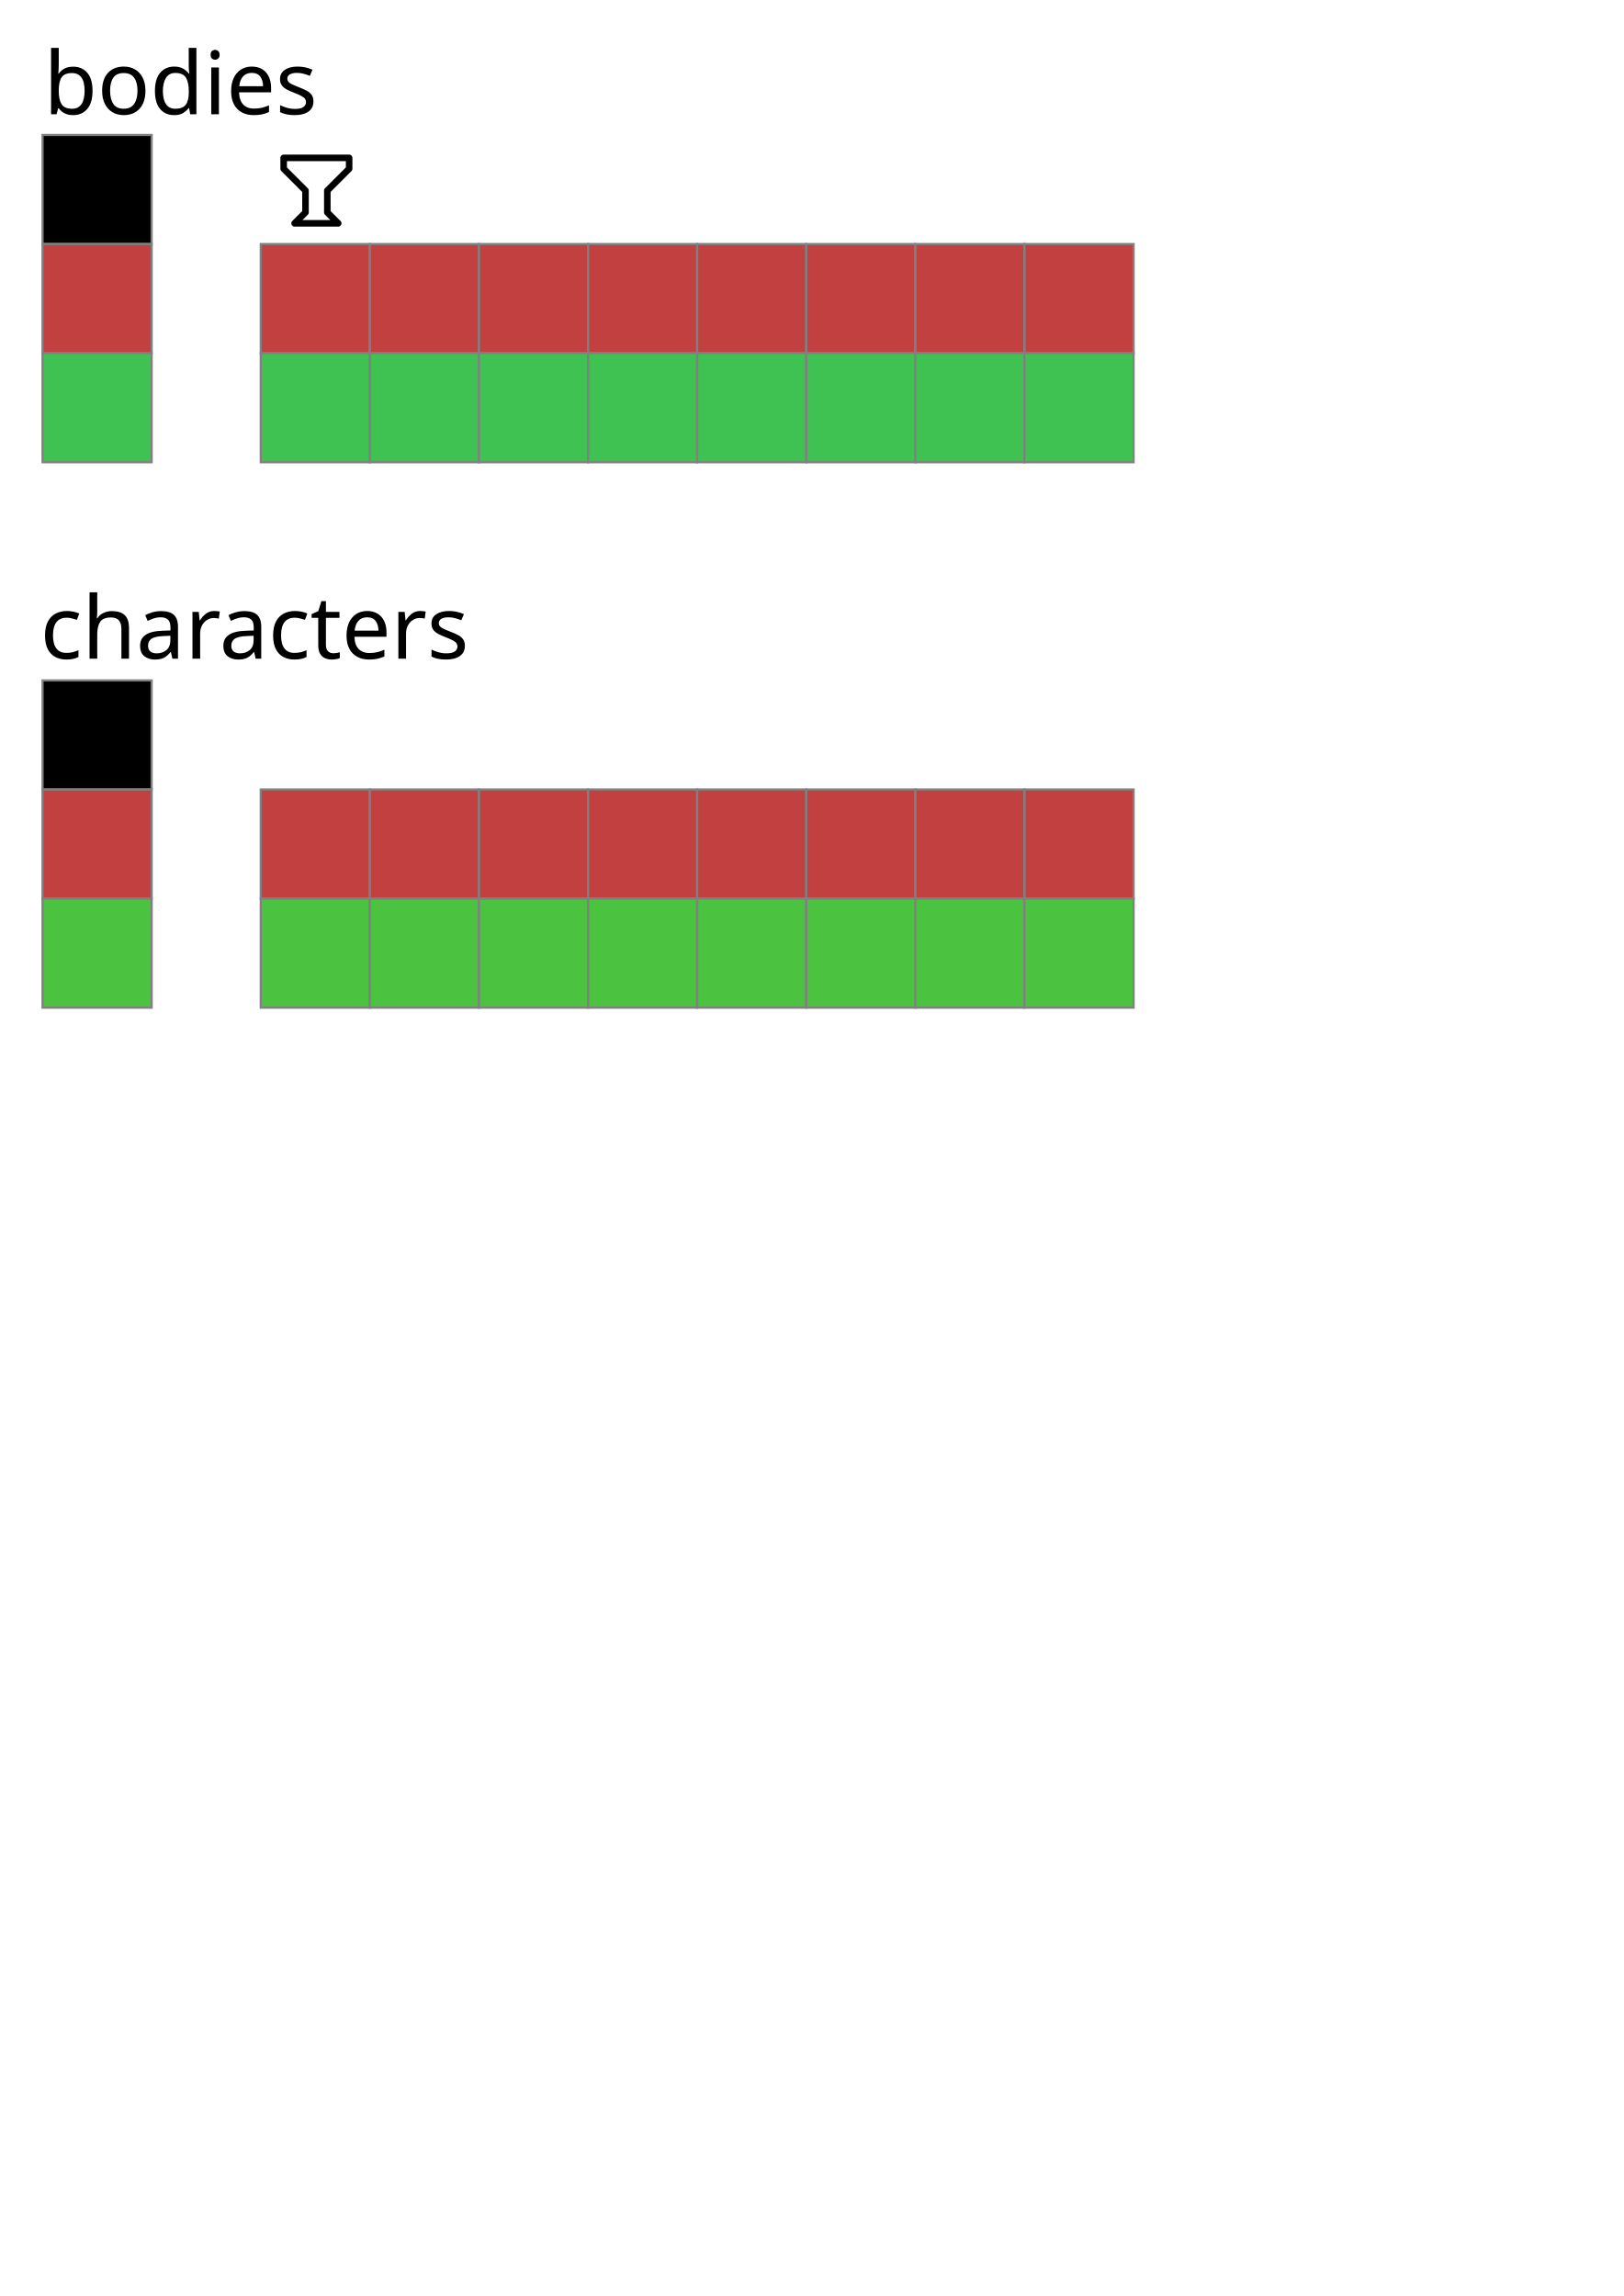
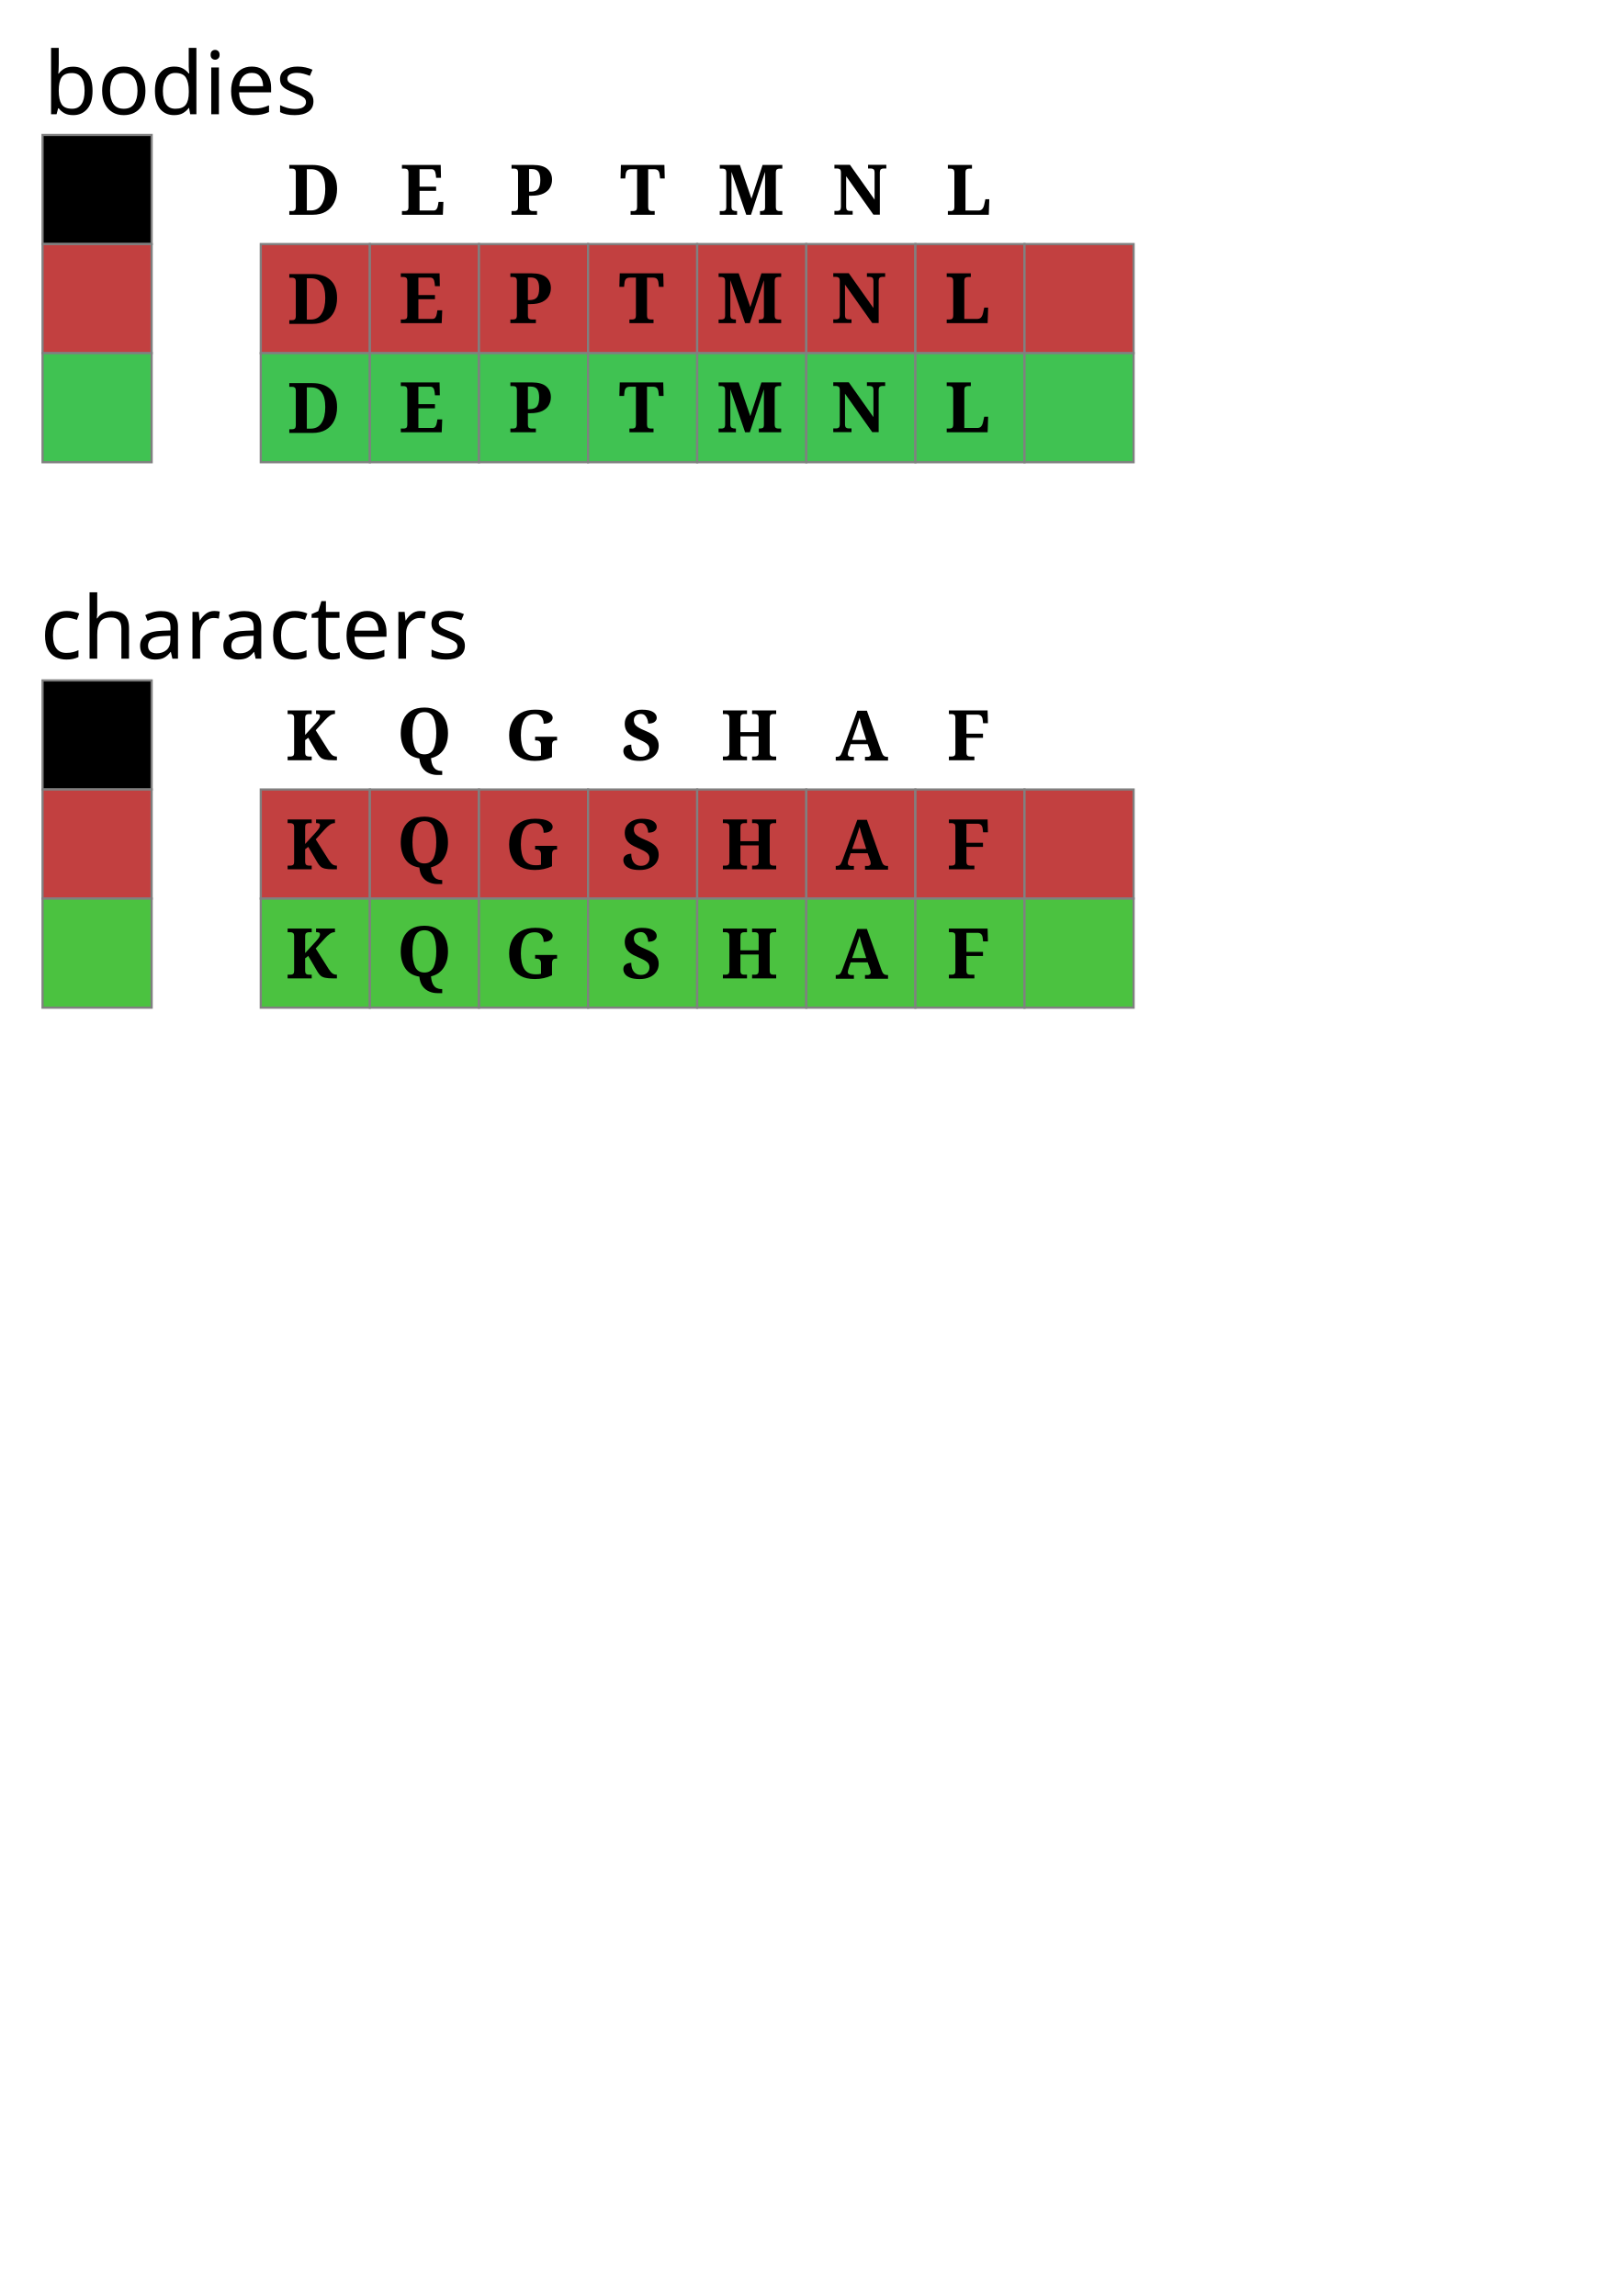
<svg xmlns="http://www.w3.org/2000/svg" xmlns:xlink="http://www.w3.org/1999/xlink" width="744.094" height="1052.362" id="svg3165" version="1.1">
  <defs id="defs3167" />
  <g id="layer1">
    <rect style="fill-opacity:1;stroke:#808080;stroke-width:1;stroke-miterlimit:4;stroke-opacity:1;stroke-dasharray:none" id="rect4163" width="50" height="50" x="19.5" y="61.862" />
    <use x="0" y="0" xlink:href="#rect4163" transform="translate(0,50)" id="use4167" style="fill:#c24040;fill-opacity:1;stroke-width:1;stroke-miterlimit:4;stroke-dasharray:none" width="744.094" height="1052.362" />
    <use x="0" y="0" xlink:href="#rect4163" transform="translate(0,100)" id="use4169" style="fill:#40c252;fill-opacity:1;stroke-width:1;stroke-miterlimit:4;stroke-dasharray:none" width="744.094" height="1052.362" />
    <rect style="fill-opacity:1;stroke:#808080;stroke-width:1;stroke-miterlimit:4;stroke-opacity:1;stroke-dasharray:none" id="rect4185" width="50" height="50" x="19.5" y="311.862" />
    <use x="0" y="0" xlink:href="#rect4185" transform="translate(0,50)" id="use4189" style="fill:#c24040;fill-opacity:1" width="744.094" height="1052.362" />
    <use x="0" y="0" xlink:href="#rect4185" transform="translate(0,100)" id="use4191" style="fill:#4bc240;fill-opacity:1" width="744.094" height="1052.362" />
    <use x="0" y="0" xlink:href="#use4167" transform="translate(100,2.9e-7)" id="use4197" width="744.094" height="1052.362" style="stroke-width:1;stroke-miterlimit:4;stroke-dasharray:none" />
    <use x="0" y="0" xlink:href="#use4167" transform="translate(150,2.9e-7)" id="use4199" width="744.094" height="1052.362" style="stroke-width:1;stroke-miterlimit:4;stroke-dasharray:none" />
    <use x="0" y="0" xlink:href="#use4167" transform="translate(200,2.9e-7)" id="use4201" width="744.094" height="1052.362" style="stroke-width:1;stroke-miterlimit:4;stroke-dasharray:none" />
    <use x="0" y="0" xlink:href="#use4167" transform="translate(250,2.9e-7)" id="use4203" width="744.094" height="1052.362" style="stroke-width:1;stroke-miterlimit:4;stroke-dasharray:none" />
    <use x="0" y="0" xlink:href="#use4167" transform="translate(300,2.9e-7)" id="use4205" width="744.094" height="1052.362" style="stroke-width:1;stroke-miterlimit:4;stroke-dasharray:none" />
    <use x="0" y="0" xlink:href="#use4167" transform="translate(350,2.9e-7)" id="use4207" width="744.094" height="1052.362" style="stroke-width:1;stroke-miterlimit:4;stroke-dasharray:none" />
    <use x="0" y="0" xlink:href="#use4167" transform="translate(400,2.9e-7)" id="use4209" width="744.094" height="1052.362" style="stroke-width:1;stroke-miterlimit:4;stroke-dasharray:none" />
    <use x="0" y="0" xlink:href="#use4167" transform="translate(450,2.9e-7)" id="use4211" width="744.094" height="1052.362" style="stroke-width:1;stroke-miterlimit:4;stroke-dasharray:none" />
    <use x="0" y="0" xlink:href="#use4169" transform="translate(100,2.9e-7)" id="use4217" width="744.094" height="1052.362" style="stroke-width:1;stroke-miterlimit:4;stroke-dasharray:none" />
    <use x="0" y="0" xlink:href="#use4169" transform="translate(150,2.9e-7)" id="use4219" width="744.094" height="1052.362" style="stroke-width:1;stroke-miterlimit:4;stroke-dasharray:none" />
    <use x="0" y="0" xlink:href="#use4169" transform="translate(200,2.9e-7)" id="use4221" width="744.094" height="1052.362" style="stroke-width:1;stroke-miterlimit:4;stroke-dasharray:none" />
    <use x="0" y="0" xlink:href="#use4169" transform="translate(250,2.9e-7)" id="use4223" width="744.094" height="1052.362" style="stroke-width:1;stroke-miterlimit:4;stroke-dasharray:none" />
    <use x="0" y="0" xlink:href="#use4169" transform="translate(300,2.9e-7)" id="use4225" width="744.094" height="1052.362" style="stroke-width:1;stroke-miterlimit:4;stroke-dasharray:none" />
    <use x="0" y="0" xlink:href="#use4169" transform="translate(350,2.9e-7)" id="use4227" width="744.094" height="1052.362" style="stroke-width:1;stroke-miterlimit:4;stroke-dasharray:none" />
    <use x="0" y="0" xlink:href="#use4169" transform="translate(400,2.9e-7)" id="use4229" width="744.094" height="1052.362" style="stroke-width:1;stroke-miterlimit:4;stroke-dasharray:none" />
    <use x="0" y="0" xlink:href="#use4169" transform="translate(450,2.9e-7)" id="use4231" width="744.094" height="1052.362" style="stroke-width:1;stroke-miterlimit:4;stroke-dasharray:none" />
    <use x="0" y="0" xlink:href="#use4189" transform="translate(100,-1.6101562e-6)" id="use4237" width="744.094" height="1052.362" />
    <use x="0" y="0" xlink:href="#use4189" transform="translate(150,-1.6101562e-6)" id="use4239" width="744.094" height="1052.362" />
    <use x="0" y="0" xlink:href="#use4189" transform="translate(200,-1.6101562e-6)" id="use4241" width="744.094" height="1052.362" />
    <use x="0" y="0" xlink:href="#use4189" transform="translate(250,-1.6101562e-6)" id="use4243" width="744.094" height="1052.362" />
    <use x="0" y="0" xlink:href="#use4189" transform="translate(300,-1.6101562e-6)" id="use4245" width="744.094" height="1052.362" />
    <use x="0" y="0" xlink:href="#use4189" transform="translate(350,-1.6101562e-6)" id="use4247" width="744.094" height="1052.362" />
    <use x="0" y="0" xlink:href="#use4189" transform="translate(400,-1.6101562e-6)" id="use4249" width="744.094" height="1052.362" />
    <use x="0" y="0" xlink:href="#use4189" transform="translate(450,-1.6101562e-6)" id="use4251" width="744.094" height="1052.362" />
    <use x="0" y="0" xlink:href="#use4191" transform="translate(100,-1.6101562e-6)" id="use4257" width="744.094" height="1052.362" />
    <use x="0" y="0" xlink:href="#use4191" transform="translate(150,-1.6101562e-6)" id="use4259" width="744.094" height="1052.362" />
    <use x="0" y="0" xlink:href="#use4191" transform="translate(200,-1.6101562e-6)" id="use4261" width="744.094" height="1052.362" />
    <use x="0" y="0" xlink:href="#use4191" transform="translate(250,-1.6101562e-6)" id="use4263" width="744.094" height="1052.362" />
    <use x="0" y="0" xlink:href="#use4191" transform="translate(300,-1.6101562e-6)" id="use4265" width="744.094" height="1052.362" />
    <use x="0" y="0" xlink:href="#use4191" transform="translate(350,-1.6101562e-6)" id="use4267" width="744.094" height="1052.362" />
    <use x="0" y="0" xlink:href="#use4191" transform="translate(400,-1.6101562e-6)" id="use4269" width="744.094" height="1052.362" />
    <use x="0" y="0" xlink:href="#use4191" transform="translate(450,-1.6101562e-6)" id="use4271" width="744.094" height="1052.362" />
    <text xml:space="preserve" style="font-size:40px;font-style:normal;font-weight:normal;line-height:125%;letter-spacing:0px;word-spacing:0px;fill:#000000;fill-opacity:1;stroke:none;font-family:Sans" x="18.438" y="301.893" id="text4273">
      <tspan id="tspan4275" x="18.438" y="301.893">characters</tspan>
    </text>
    <text xml:space="preserve" style="font-size:40px;font-style:normal;font-weight:normal;line-height:125%;letter-spacing:0px;word-spacing:0px;fill:#000000;fill-opacity:1;stroke:none;font-family:Sans" x="20" y="52.362" id="text4277">
      <tspan id="tspan4279" x="20" y="52.362">bodies</tspan>
      <tspan x="20" y="102.362" id="tspan4281" />
    </text>
-     <path style="fill:none;stroke:#000000;stroke-width:3;stroke-linecap:round;stroke-linejoin:round;stroke-opacity:1;fill-opacity:1;stroke-miterlimit:4;stroke-dasharray:none;marker-start:none;" d="m 135,102.362 20,0 -5,-5 0,-10 10,-10 0,-5 -30,0 0,5 10,10 0,10 z" id="path4303" />
+   </g>
+   <g id="layer2">
+     <text xml:space="preserve" style="font-size:32px;font-style:normal;font-variant:normal;font-weight:bold;font-stretch:normal;text-align:start;line-height:125%;letter-spacing:0px;word-spacing:0px;writing-mode:lr-tb;text-anchor:start;fill:#000000;fill-opacity:1;stroke:none;font-family:Georgia;-inkscape-font-specification:Georgia Bold" x="131.688" y="98.448" id="text4511">
+       <tspan id="tspan4513" x="131.688" y="98.448">D</tspan>
+     </text>
+     <use x="0" y="0" xlink:href="#text4511" id="use4543" transform="translate(0,50)" width="744.094" height="1052.362" />
+     <use x="0" y="0" xlink:href="#text4511" id="use4545" transform="translate(0,100)" width="744.094" height="1052.362" />
+     <text xml:space="preserve" style="font-size:32px;font-style:normal;font-variant:normal;font-weight:bold;font-stretch:normal;text-align:start;line-height:125%;letter-spacing:0px;word-spacing:0px;writing-mode:lr-tb;text-anchor:start;fill:#000000;fill-opacity:1;stroke:none;font-family:Georgia;-inkscape-font-specification:Georgia Bold" x="183.312" y="98.448" id="text4547">
+       <tspan id="tspan4549" x="183.312" y="98.448">E</tspan>
+     </text>
+     <text xml:space="preserve" style="font-size:32px;font-style:normal;font-variant:normal;font-weight:bold;font-stretch:normal;text-align:start;line-height:125%;letter-spacing:0px;word-spacing:0px;writing-mode:lr-tb;text-anchor:start;fill:#000000;fill-opacity:1;stroke:none;font-family:Georgia;-inkscape-font-specification:Georgia Bold" x="233.531" y="98.448" id="text4551">
+       <tspan id="tspan4553" x="233.531" y="98.448">P</tspan>
+     </text>
+     <text xml:space="preserve" style="font-size:32px;font-style:normal;font-variant:normal;font-weight:bold;font-stretch:normal;text-align:start;line-height:125%;letter-spacing:0px;word-spacing:0px;writing-mode:lr-tb;text-anchor:start;fill:#000000;fill-opacity:1;stroke:none;font-family:Georgia;-inkscape-font-specification:Georgia Bold" x="328.953" y="98.448" id="text4555">
+       <tspan id="tspan4557" x="328.953" y="98.448">M</tspan>
+     </text>
+     <text xml:space="preserve" style="font-size:32px;font-style:normal;font-variant:normal;font-weight:bold;font-stretch:normal;text-align:start;line-height:125%;letter-spacing:0px;word-spacing:0px;writing-mode:lr-tb;text-anchor:start;fill:#000000;fill-opacity:1;stroke:none;font-family:Georgia;-inkscape-font-specification:Georgia Bold" x="284.055" y="98.448" id="text4559">
+       <tspan id="tspan4561" x="284.055" y="98.448">T</tspan>
+     </text>
+     <text xml:space="preserve" style="font-size:32px;font-style:normal;font-variant:normal;font-weight:bold;font-stretch:normal;text-align:start;line-height:125%;letter-spacing:0px;word-spacing:0px;writing-mode:lr-tb;text-anchor:start;fill:#000000;fill-opacity:1;stroke:none;font-family:Georgia;-inkscape-font-specification:Georgia Bold" x="381.5" y="98.386" id="text4563">
+       <tspan id="tspan4565" x="381.5" y="98.386">N</tspan>
+     </text>
+     <text xml:space="preserve" style="font-size:32px;font-style:normal;font-variant:normal;font-weight:bold;font-stretch:normal;text-align:start;line-height:125%;letter-spacing:0px;word-spacing:0px;writing-mode:lr-tb;text-anchor:start;fill:#000000;fill-opacity:1;stroke:none;font-family:Georgia;-inkscape-font-specification:Georgia Bold" x="433.492" y="98.448" id="text4567">
+       <tspan id="tspan4569" x="433.492" y="98.448">L</tspan>
+     </text>
+     <use x="0" y="0" xlink:href="#text4547" id="use4571" transform="translate(-0.53125,49.67969)" width="744.094" height="1052.362" />
+     <use x="0" y="0" xlink:href="#text4551" id="use4573" transform="translate(-0.53125,49.67969)" width="744.094" height="1052.362" />
+     <use x="0" y="0" xlink:href="#text4555" id="use4575" transform="translate(-0.53125,49.67969)" width="744.094" height="1052.362" />
+     <use x="0" y="0" xlink:href="#text4559" id="use4577" transform="translate(-0.53125,49.67969)" width="744.094" height="1052.362" />
+     <use x="0" y="0" xlink:href="#text4563" id="use4579" transform="translate(-0.53125,49.67969)" width="744.094" height="1052.362" />
+     <use x="0" y="0" xlink:href="#text4567" id="use4581" transform="translate(-0.53125,49.67969)" width="744.094" height="1052.362" />
+     <use x="0" y="0" xlink:href="#text4547" id="use4583" transform="translate(-0.53125,99.67969)" width="744.094" height="1052.362" />
+     <use x="0" y="0" xlink:href="#text4551" id="use4585" transform="translate(-0.53125,99.67969)" width="744.094" height="1052.362" />
+     <use x="0" y="0" xlink:href="#text4555" id="use4587" transform="translate(-0.53125,99.67969)" width="744.094" height="1052.362" />
+     <use x="0" y="0" xlink:href="#text4559" id="use4589" transform="translate(-0.53125,99.67969)" width="744.094" height="1052.362" />
+     <use x="0" y="0" xlink:href="#text4563" id="use4591" transform="translate(-0.53125,99.67968)" width="744.094" height="1052.362" />
+     <use x="0" y="0" xlink:href="#text4567" id="use4593" transform="translate(-0.53125,99.67969)" width="744.094" height="1052.362" />
+     <text xml:space="preserve" style="font-size:32px;font-style:normal;font-variant:normal;font-weight:bold;font-stretch:normal;text-align:start;line-height:125%;letter-spacing:0px;word-spacing:0px;writing-mode:lr-tb;text-anchor:start;fill:#000000;fill-opacity:1;stroke:none;font-family:Georgia;-inkscape-font-specification:Georgia Bold" x="130.914" y="348.448" id="text4511-1">
+       <tspan id="tspan4513-7" x="130.914" y="348.448">K</tspan>
+     </text>
+     <text xml:space="preserve" style="font-size:32px;font-style:normal;font-variant:normal;font-weight:bold;font-stretch:normal;text-align:start;line-height:125%;letter-spacing:0px;word-spacing:0px;writing-mode:lr-tb;text-anchor:start;fill:#000000;fill-opacity:1;stroke:none;font-family:Georgia;-inkscape-font-specification:Georgia Bold" x="181.883" y="347.511" id="text4547-4">
+       <tspan id="tspan4549-0" x="181.883" y="347.511">Q</tspan>
+     </text>
+     <text xml:space="preserve" style="font-size:32px;font-style:normal;font-variant:normal;font-weight:bold;font-stretch:normal;text-align:start;line-height:125%;letter-spacing:0px;word-spacing:0px;writing-mode:lr-tb;text-anchor:start;fill:#000000;fill-opacity:1;stroke:none;font-family:Georgia;-inkscape-font-specification:Georgia Bold" x="231.562" y="348.44" id="text4551-9">
+       <tspan id="tspan4553-4" x="231.562" y="348.44">G</tspan>
+     </text>
+     <text xml:space="preserve" style="font-size:32px;font-style:normal;font-variant:normal;font-weight:bold;font-stretch:normal;text-align:start;line-height:125%;letter-spacing:0px;word-spacing:0px;writing-mode:lr-tb;text-anchor:start;fill:#000000;fill-opacity:1;stroke:none;font-family:Georgia;-inkscape-font-specification:Georgia Bold" x="330.391" y="348.448" id="text4555-8">
+       <tspan id="tspan4557-8" x="330.391" y="348.448">H</tspan>
+     </text>
+     <text xml:space="preserve" style="font-size:32px;font-style:normal;font-variant:normal;font-weight:bold;font-stretch:normal;text-align:start;line-height:125%;letter-spacing:0px;word-spacing:0px;writing-mode:lr-tb;text-anchor:start;fill:#000000;fill-opacity:1;stroke:none;font-family:Georgia;-inkscape-font-specification:Georgia Bold" x="284.711" y="348.448" id="text4559-2">
+       <tspan id="tspan4561-4" x="284.711" y="348.448">S</tspan>
+     </text>
+     <text xml:space="preserve" style="font-size:32px;font-style:normal;font-variant:normal;font-weight:bold;font-stretch:normal;text-align:start;line-height:125%;letter-spacing:0px;word-spacing:0px;writing-mode:lr-tb;text-anchor:start;fill:#000000;fill-opacity:1;stroke:none;font-family:Georgia;-inkscape-font-specification:Georgia Bold" x="382.867" y="348.604" id="text4563-5">
+       <tspan id="tspan4565-5" x="382.867" y="348.604">A</tspan>
+     </text>
+     <text xml:space="preserve" style="font-size:32px;font-style:normal;font-variant:normal;font-weight:bold;font-stretch:normal;text-align:start;line-height:125%;letter-spacing:0px;word-spacing:0px;writing-mode:lr-tb;text-anchor:start;fill:#000000;fill-opacity:1;stroke:none;font-family:Georgia;-inkscape-font-specification:Georgia Bold" x="433.961" y="348.448" id="text4567-1">
+       <tspan id="tspan4569-7" x="433.961" y="348.448">F</tspan>
+     </text>
+     <use x="0" y="0" xlink:href="#text4511-1" id="use4652" transform="translate(0,50)" width="744.094" height="1052.362" />
+     <use x="0" y="0" xlink:href="#text4547-4" id="use4654" transform="translate(0,50)" width="744.094" height="1052.362" />
+     <use x="0" y="0" xlink:href="#text4551-9" id="use4656" transform="translate(0,50)" width="744.094" height="1052.362" />
+     <use x="0" y="0" xlink:href="#text4555-8" id="use4658" transform="translate(0,50)" width="744.094" height="1052.362" />
+     <use x="0" y="0" xlink:href="#text4559-2" id="use4660" transform="translate(0,50)" width="744.094" height="1052.362" />
+     <use x="0" y="0" xlink:href="#text4563-5" id="use4662" transform="translate(0,50)" width="744.094" height="1052.362" />
+     <use x="0" y="0" xlink:href="#text4567-1" id="use4664" transform="translate(0,50)" width="744.094" height="1052.362" />
+     <use x="0" y="0" xlink:href="#text4511-1" id="use4666" transform="translate(0,100)" width="744.094" height="1052.362" />
+     <use x="0" y="0" xlink:href="#text4547-4" id="use4668" transform="translate(0,100)" width="744.094" height="1052.362" />
+     <use x="0" y="0" xlink:href="#text4551-9" id="use4670" transform="translate(0,100)" width="744.094" height="1052.362" />
+     <use x="0" y="0" xlink:href="#text4555-8" id="use4672" transform="translate(0,100)" width="744.094" height="1052.362" />
+     <use x="0" y="0" xlink:href="#text4559-2" id="use4674" transform="translate(0,100)" width="744.094" height="1052.362" />
+     <use x="0" y="0" xlink:href="#text4563-5" id="use4676" transform="translate(0,100)" width="744.094" height="1052.362" />
+     <use x="0" y="0" xlink:href="#text4567-1" id="use4678" transform="translate(0,100)" width="744.094" height="1052.362" />
  </g>
</svg>
